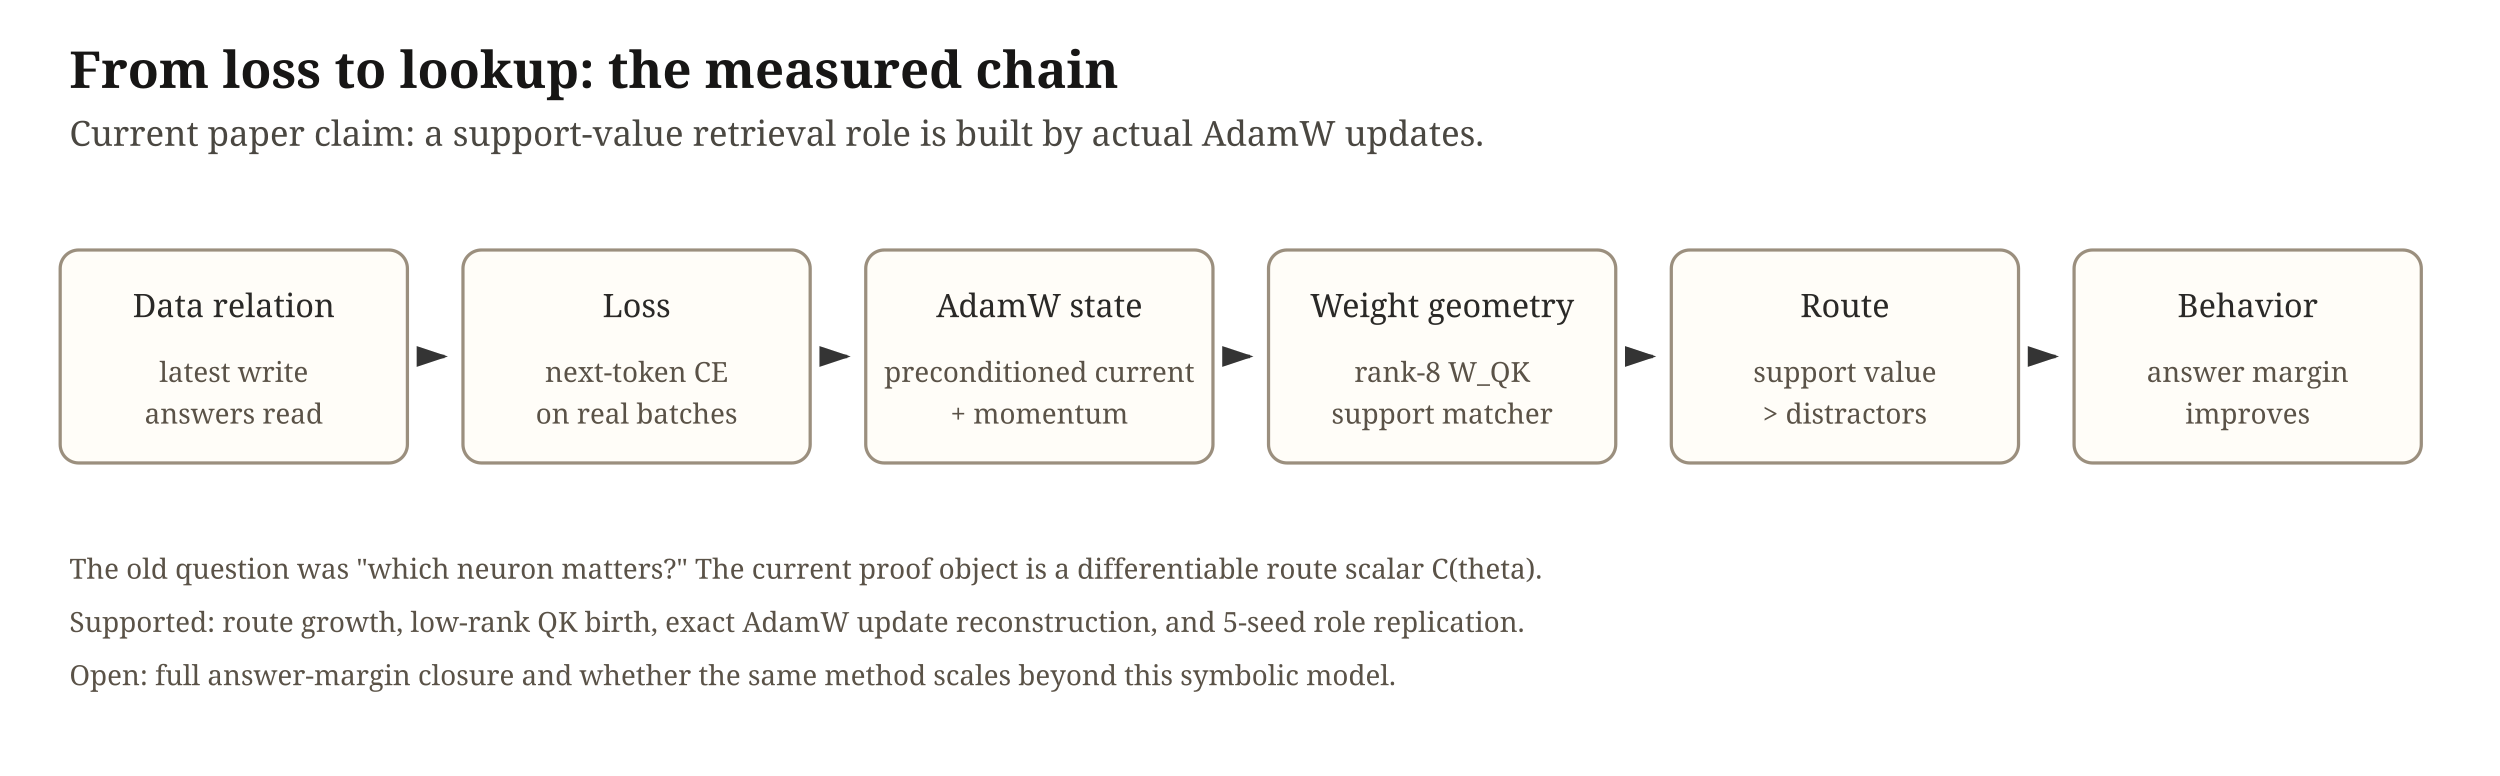
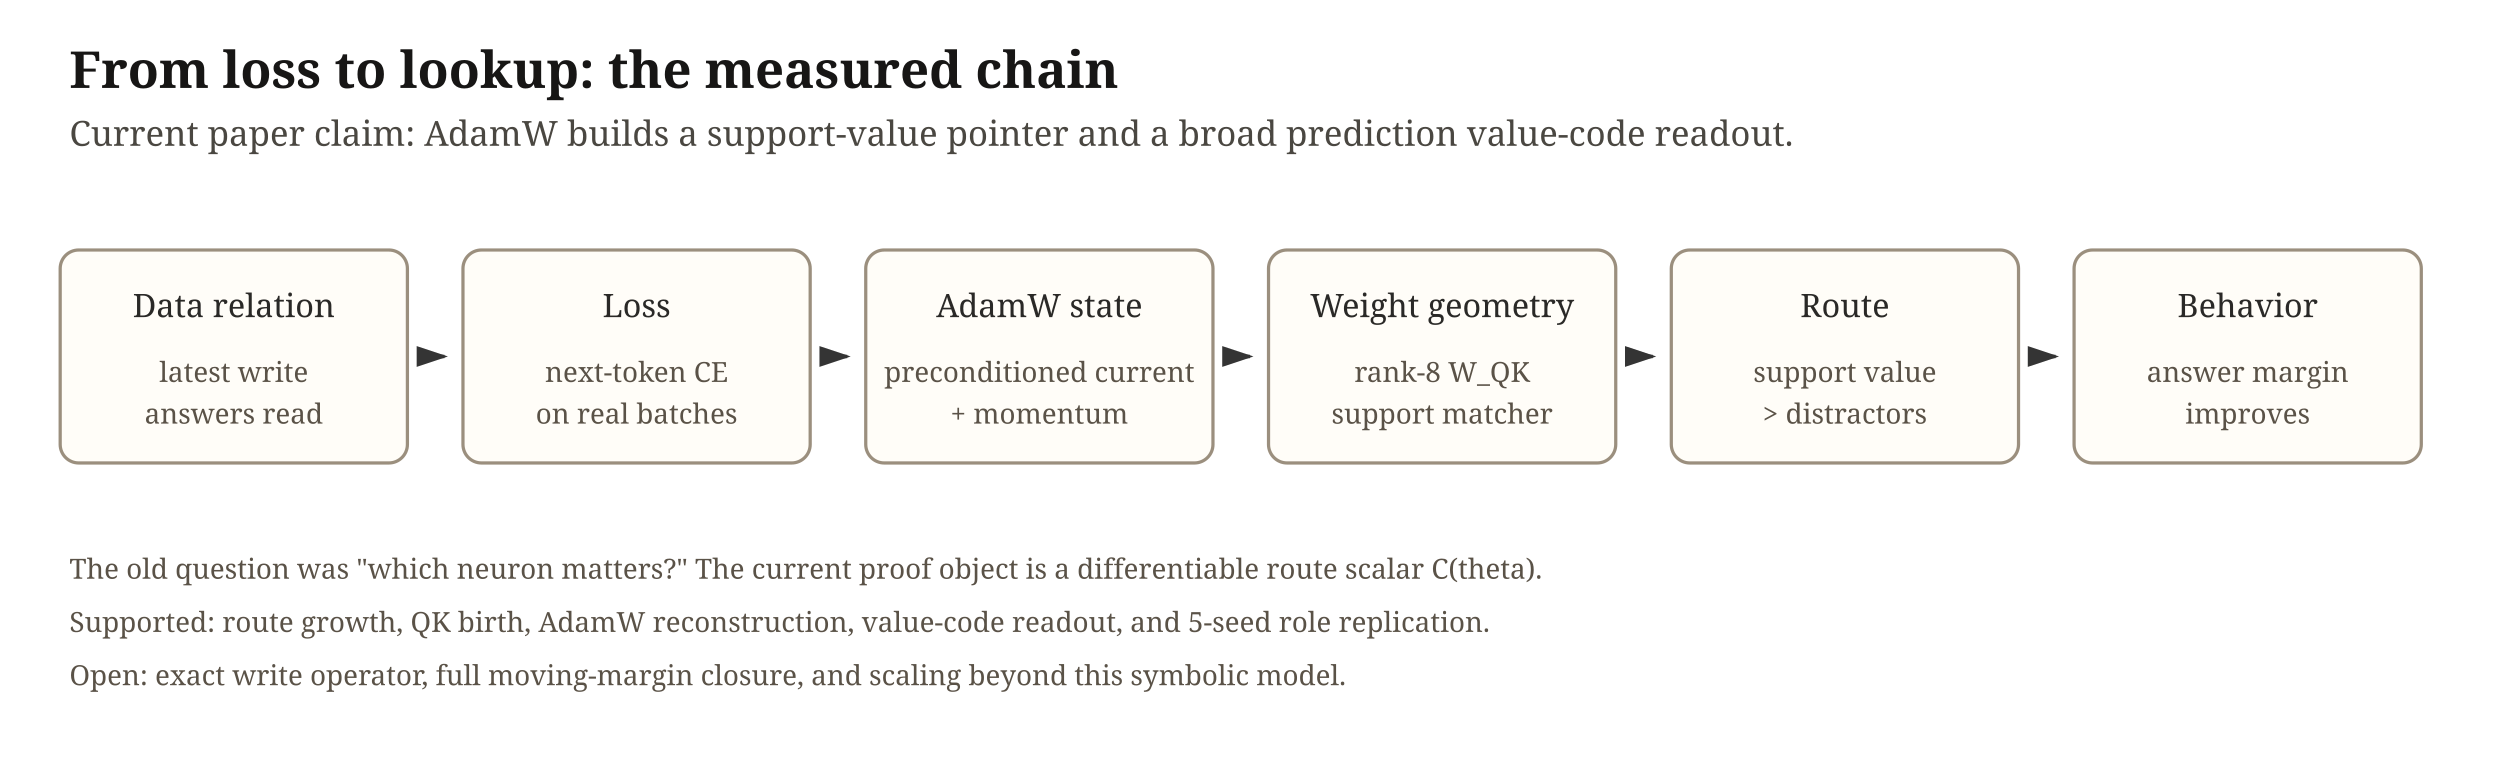
<svg xmlns="http://www.w3.org/2000/svg" width="1080" height="335" viewBox="0 0 1080 335" role="img">
  <defs>
    <marker id="arrow" markerWidth="10" markerHeight="10" refX="8" refY="3" orient="auto" markerUnits="strokeWidth">
      <path d="M0,0 L0,6 L9,3 z" fill="#343434" />
    </marker>
    <style>
.title{font:700 22px Georgia,serif;fill:#171615}.subtitle{font:15px Georgia,serif;fill:#4a4741}.label{font:14px Georgia,serif;fill:#2a2927}.small{font:12px Georgia,serif;fill:#5a5247}.tiny{font:10.5px Georgia,serif;fill:#5a5247}.axis{stroke:#4a4741;stroke-width:1}.grid{stroke:#ddd6c8;stroke-width:1}.box{fill:#fffdf8;stroke:#9b8f7e;stroke-width:1.4;rx:8}.ok{fill:#e7f3ed;stroke:#4f8f6f}.warn{fill:#fff4dc;stroke:#b78b3b}.open{fill:#f8e8e6;stroke:#aa615b}</style>
  </defs>
  <text x="30.0" y="38.0" class="title" text-anchor="start">From loss to lookup: the measured chain</text>
-   <text x="30.0" y="63.0" class="subtitle" text-anchor="start">Current paper claim: a support-value retrieval role is built by actual AdamW updates.</text>
+   <text x="30.0" y="63.0" class="subtitle" text-anchor="start">Current paper claim: AdamW builds a support-value pointer and a broad prediction value-code readout.</text>
  <rect x="26.0" y="108.0" width="150.0" height="92.0" class="box" />
  <text x="101.0" y="137.0" class="label" text-anchor="middle">Data relation</text>
  <text x="101.0" y="165.0" class="small" text-anchor="middle">latest write</text>
  <text x="101.0" y="183.0" class="small" text-anchor="middle">answers read</text>
  <line x1="181.0" y1="154.0" x2="192.0" y2="154.0" stroke="#343434" stroke-width="1.5" marker-end="url(#arrow)" />
  <rect x="200.0" y="108.0" width="150.0" height="92.0" class="box" />
  <text x="275.0" y="137.0" class="label" text-anchor="middle">Loss</text>
  <text x="275.0" y="165.0" class="small" text-anchor="middle">next-token CE</text>
  <text x="275.0" y="183.0" class="small" text-anchor="middle">on real batches</text>
  <line x1="355.0" y1="154.0" x2="366.0" y2="154.0" stroke="#343434" stroke-width="1.5" marker-end="url(#arrow)" />
  <rect x="374.0" y="108.0" width="150.0" height="92.0" class="box" />
  <text x="449.0" y="137.0" class="label" text-anchor="middle">AdamW state</text>
  <text x="449.0" y="165.0" class="small" text-anchor="middle">preconditioned current</text>
  <text x="449.0" y="183.0" class="small" text-anchor="middle">+ momentum</text>
  <line x1="529.0" y1="154.0" x2="540.0" y2="154.0" stroke="#343434" stroke-width="1.5" marker-end="url(#arrow)" />
  <rect x="548.0" y="108.0" width="150.0" height="92.0" class="box" />
  <text x="623.0" y="137.0" class="label" text-anchor="middle">Weight geometry</text>
  <text x="623.0" y="165.0" class="small" text-anchor="middle">rank-8 W_QK</text>
  <text x="623.0" y="183.0" class="small" text-anchor="middle">support matcher</text>
  <line x1="703.0" y1="154.0" x2="714.0" y2="154.0" stroke="#343434" stroke-width="1.5" marker-end="url(#arrow)" />
  <rect x="722.0" y="108.0" width="150.0" height="92.0" class="box" />
  <text x="797.0" y="137.0" class="label" text-anchor="middle">Route</text>
  <text x="797.0" y="165.0" class="small" text-anchor="middle">support value</text>
  <text x="797.0" y="183.0" class="small" text-anchor="middle">&gt; distractors</text>
  <line x1="877.0" y1="154.0" x2="888.0" y2="154.0" stroke="#343434" stroke-width="1.5" marker-end="url(#arrow)" />
  <rect x="896.0" y="108.0" width="150.0" height="92.0" class="box" />
  <text x="971.0" y="137.0" class="label" text-anchor="middle">Behavior</text>
  <text x="971.0" y="165.0" class="small" text-anchor="middle">answer margin</text>
  <text x="971.0" y="183.0" class="small" text-anchor="middle">improves</text>
  <text x="30.0" y="250.0" class="small" text-anchor="start">The old question was "which neuron matters?" The current proof object is a differentiable route scalar C(theta).</text>
-   <text x="30.0" y="273.0" class="small" text-anchor="start">Supported: route growth, low-rank QK birth, exact AdamW update reconstruction, and 5-seed role replication.</text>
-   <text x="30.0" y="296.0" class="small" text-anchor="start">Open: full answer-margin closure and whether the same method scales beyond this symbolic model.</text>
+   <text x="30.0" y="273.0" class="small" text-anchor="start">Supported: route growth, QK birth, AdamW reconstruction, value-code readout, and 5-seed role replication.</text>
+   <text x="30.0" y="296.0" class="small" text-anchor="start">Open: exact write operator, full moving-margin closure, and scaling beyond this symbolic model.</text>
</svg>
